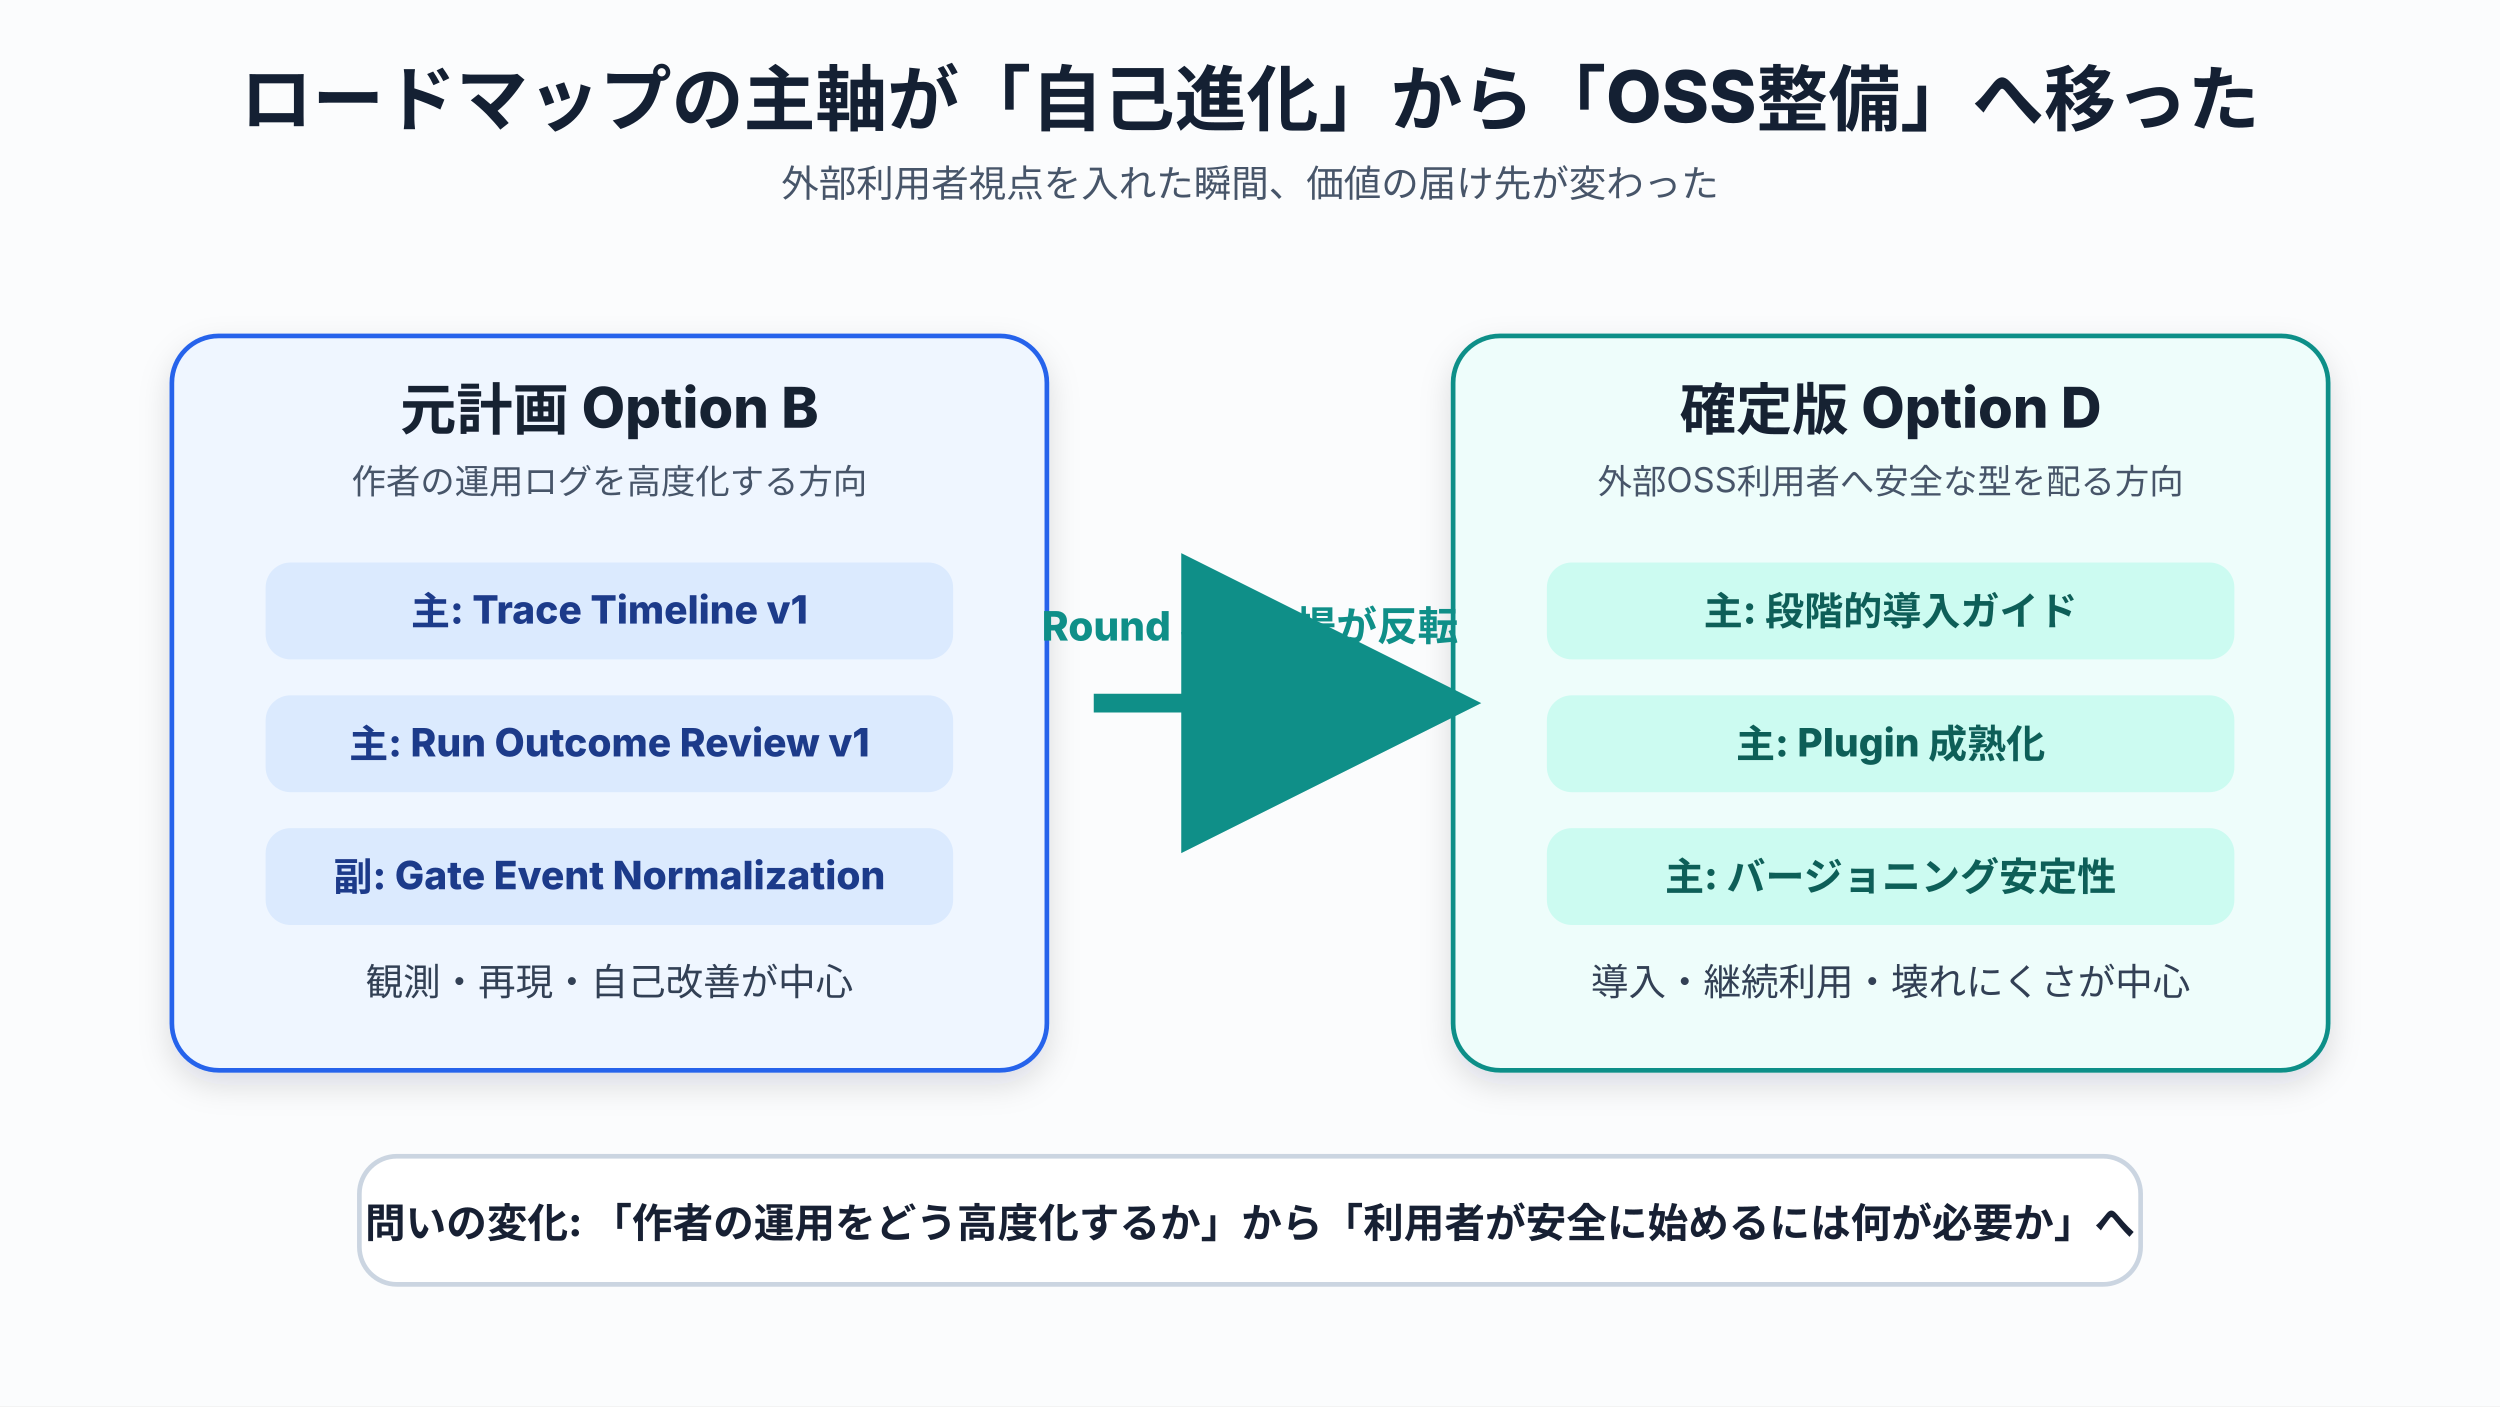
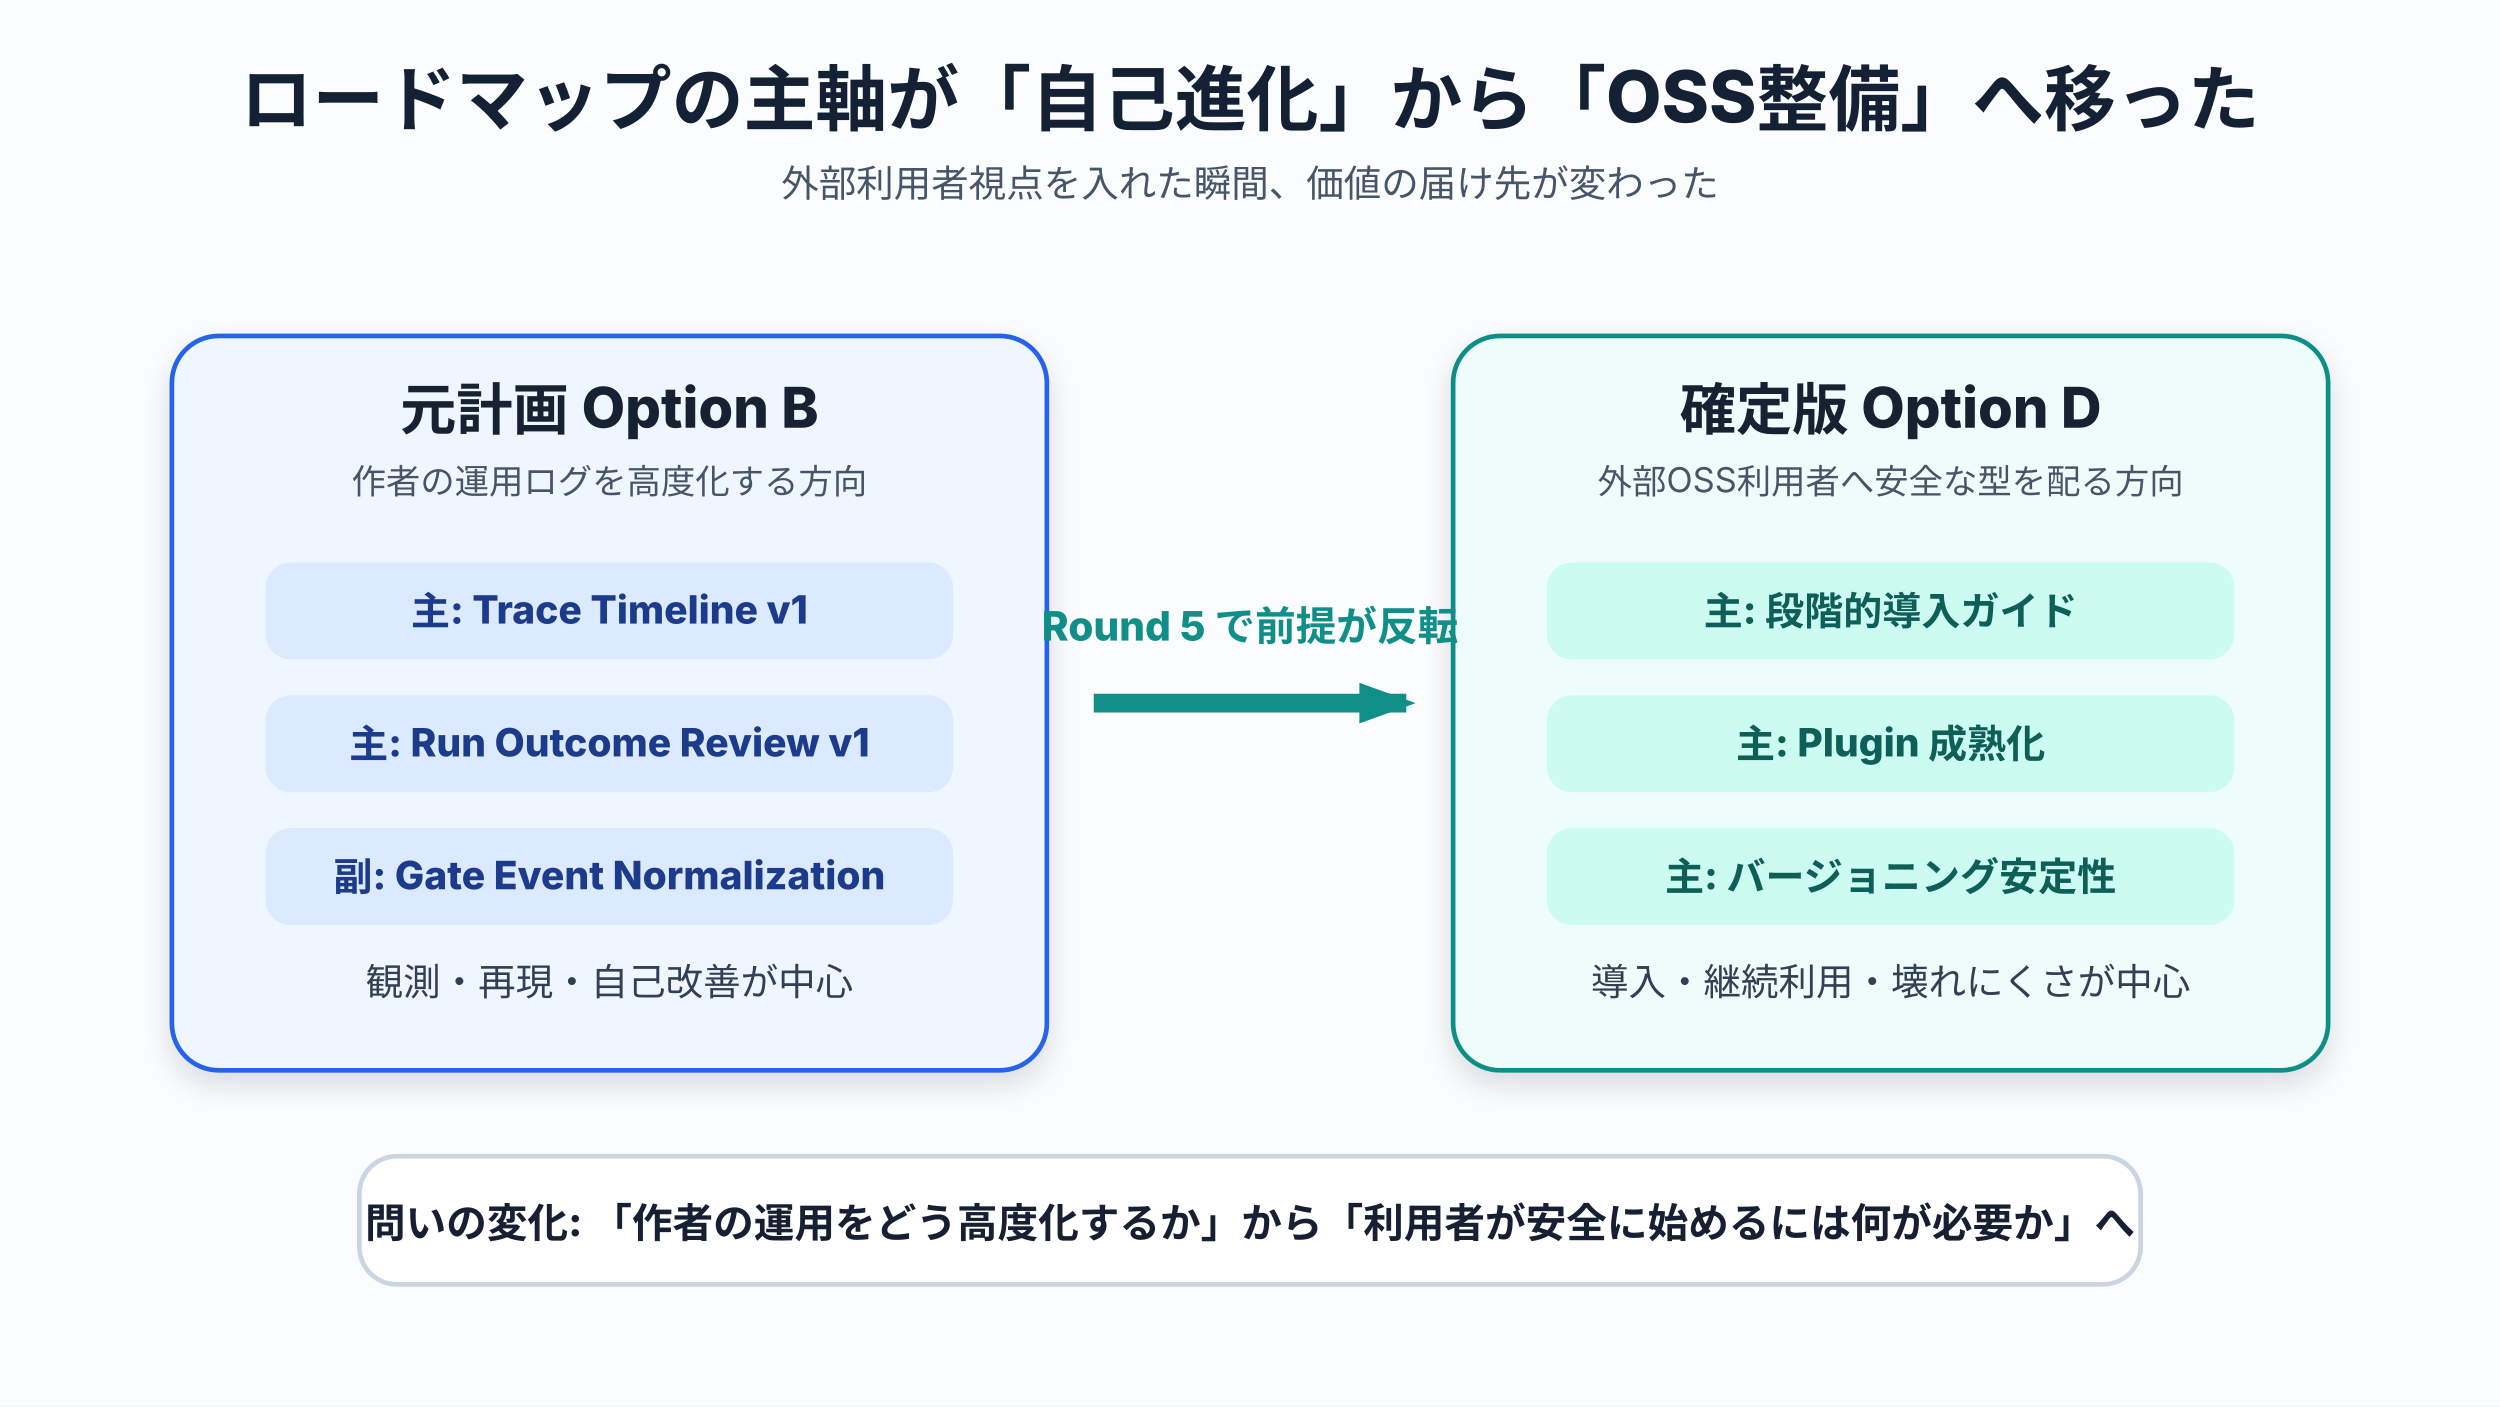
<svg xmlns="http://www.w3.org/2000/svg" width="1600" height="900" viewBox="0 0 1600 900" role="img" aria-labelledby="title desc">
  <defs>
    <filter id="shadow" x="-10%" y="-10%" width="120%" height="130%">
      <feDropShadow dx="0" dy="8" stdDeviation="10" flood-color="#0f172a" flood-opacity="0.13" />
    </filter>
-     <marker id="arrow" markerWidth="16" markerHeight="16" refX="12" refY="8" orient="auto">
-       <path d="M0,0 L16,8 L0,16 z" fill="#0f8f88" />
+     <marker id="arrow" markerUnits="userSpaceOnUse" markerWidth="36" markerHeight="26" refX="30" refY="13" orient="auto">
+       <path d="M0,0 L36,13 L0,26 z" fill="#0f8f88" />
    </marker>
  </defs>
  <rect width="1600" height="900" fill="#fbfcfd" />
  <text x="800" y="80" text-anchor="middle" font-family="-apple-system,BlinkMacSystemFont,'Hiragino Sans','Yu Gothic',Meiryo,sans-serif" font-size="46" font-weight="800" fill="#142033">ロードマップの主軸が「自己進化」から「OSS整備」へ移った</text>
  <text x="800" y="126" text-anchor="middle" font-family="-apple-system,BlinkMacSystemFont,'Hiragino Sans','Yu Gothic',Meiryo,sans-serif" font-size="24" fill="#475569">外部利用者視点を入れた瞬間、価値の届け先が変わった</text>
  <g font-family="-apple-system,BlinkMacSystemFont,'Hiragino Sans','Yu Gothic',Meiryo,sans-serif" filter="url(#shadow)">
    <rect x="110" y="215" width="560" height="470" rx="30" fill="#eff6ff" stroke="#2563eb" stroke-width="3" />
    <text x="390" y="275" text-anchor="middle" font-size="36" font-weight="800" fill="#172033">元計画 Option B</text>
    <text x="390" y="316" text-anchor="middle" font-size="22" fill="#475569">作者の運用ログを高度化する方向</text>
    <rect x="170" y="360" width="440" height="62" rx="16" fill="#dbeafe" />
    <text x="390" y="400" text-anchor="middle" font-size="25" font-weight="800" fill="#1e3a8a">主: Trace Timeline v1</text>
    <rect x="170" y="445" width="440" height="62" rx="16" fill="#dbeafe" />
    <text x="390" y="485" text-anchor="middle" font-size="25" font-weight="800" fill="#1e3a8a">主: Run Outcome Review v1</text>
    <rect x="170" y="530" width="440" height="62" rx="16" fill="#dbeafe" />
    <text x="390" y="570" text-anchor="middle" font-size="25" font-weight="800" fill="#1e3a8a">副: Gate Event Normalization</text>
    <text x="390" y="637" text-anchor="middle" font-size="24" fill="#334155">観測・再現・自己改善が中心</text>
    <rect x="930" y="215" width="560" height="470" rx="30" fill="#eefdfb" stroke="#0f8f88" stroke-width="3" />
    <text x="1210" y="275" text-anchor="middle" font-size="36" font-weight="800" fill="#172033">確定版 Option D</text>
    <text x="1210" y="316" text-anchor="middle" font-size="22" fill="#475569">外部OSS利用者へ安全な型を配る方向</text>
    <rect x="990" y="360" width="440" height="62" rx="16" fill="#ccfbf1" />
    <text x="1210" y="400" text-anchor="middle" font-size="25" font-weight="800" fill="#115e59">主: 段階的導入ガイド</text>
    <rect x="990" y="445" width="440" height="62" rx="16" fill="#ccfbf1" />
    <text x="1210" y="485" text-anchor="middle" font-size="25" font-weight="800" fill="#115e59">主: Plugin 成熟化</text>
    <rect x="990" y="530" width="440" height="62" rx="16" fill="#ccfbf1" />
    <text x="1210" y="570" text-anchor="middle" font-size="25" font-weight="800" fill="#115e59">主: バージョニング安定性</text>
    <text x="1210" y="637" text-anchor="middle" font-size="24" fill="#334155">導入・継続利用・壊れにくさが中心</text>
  </g>
  <path d="M700 450 H900" stroke="#0f8f88" stroke-width="12" marker-end="url(#arrow)" />
  <text x="800" y="410" text-anchor="middle" font-family="-apple-system,BlinkMacSystemFont,'Hiragino Sans','Yu Gothic',Meiryo,sans-serif" font-size="26" font-weight="800" fill="#0f8f88">Round 5 で前提が反転</text>
  <g font-family="-apple-system,BlinkMacSystemFont,'Hiragino Sans','Yu Gothic',Meiryo,sans-serif">
    <rect x="230" y="740" width="1140" height="82" rx="24" fill="#ffffff" stroke="#cbd5e1" stroke-width="3" />
    <text x="800" y="792" text-anchor="middle" font-size="26" font-weight="800" fill="#172033">問いの変化: 「作者の運用をどう高度化するか」から「利用者が安全に始めるには何が必要か」へ</text>
  </g>
</svg>
